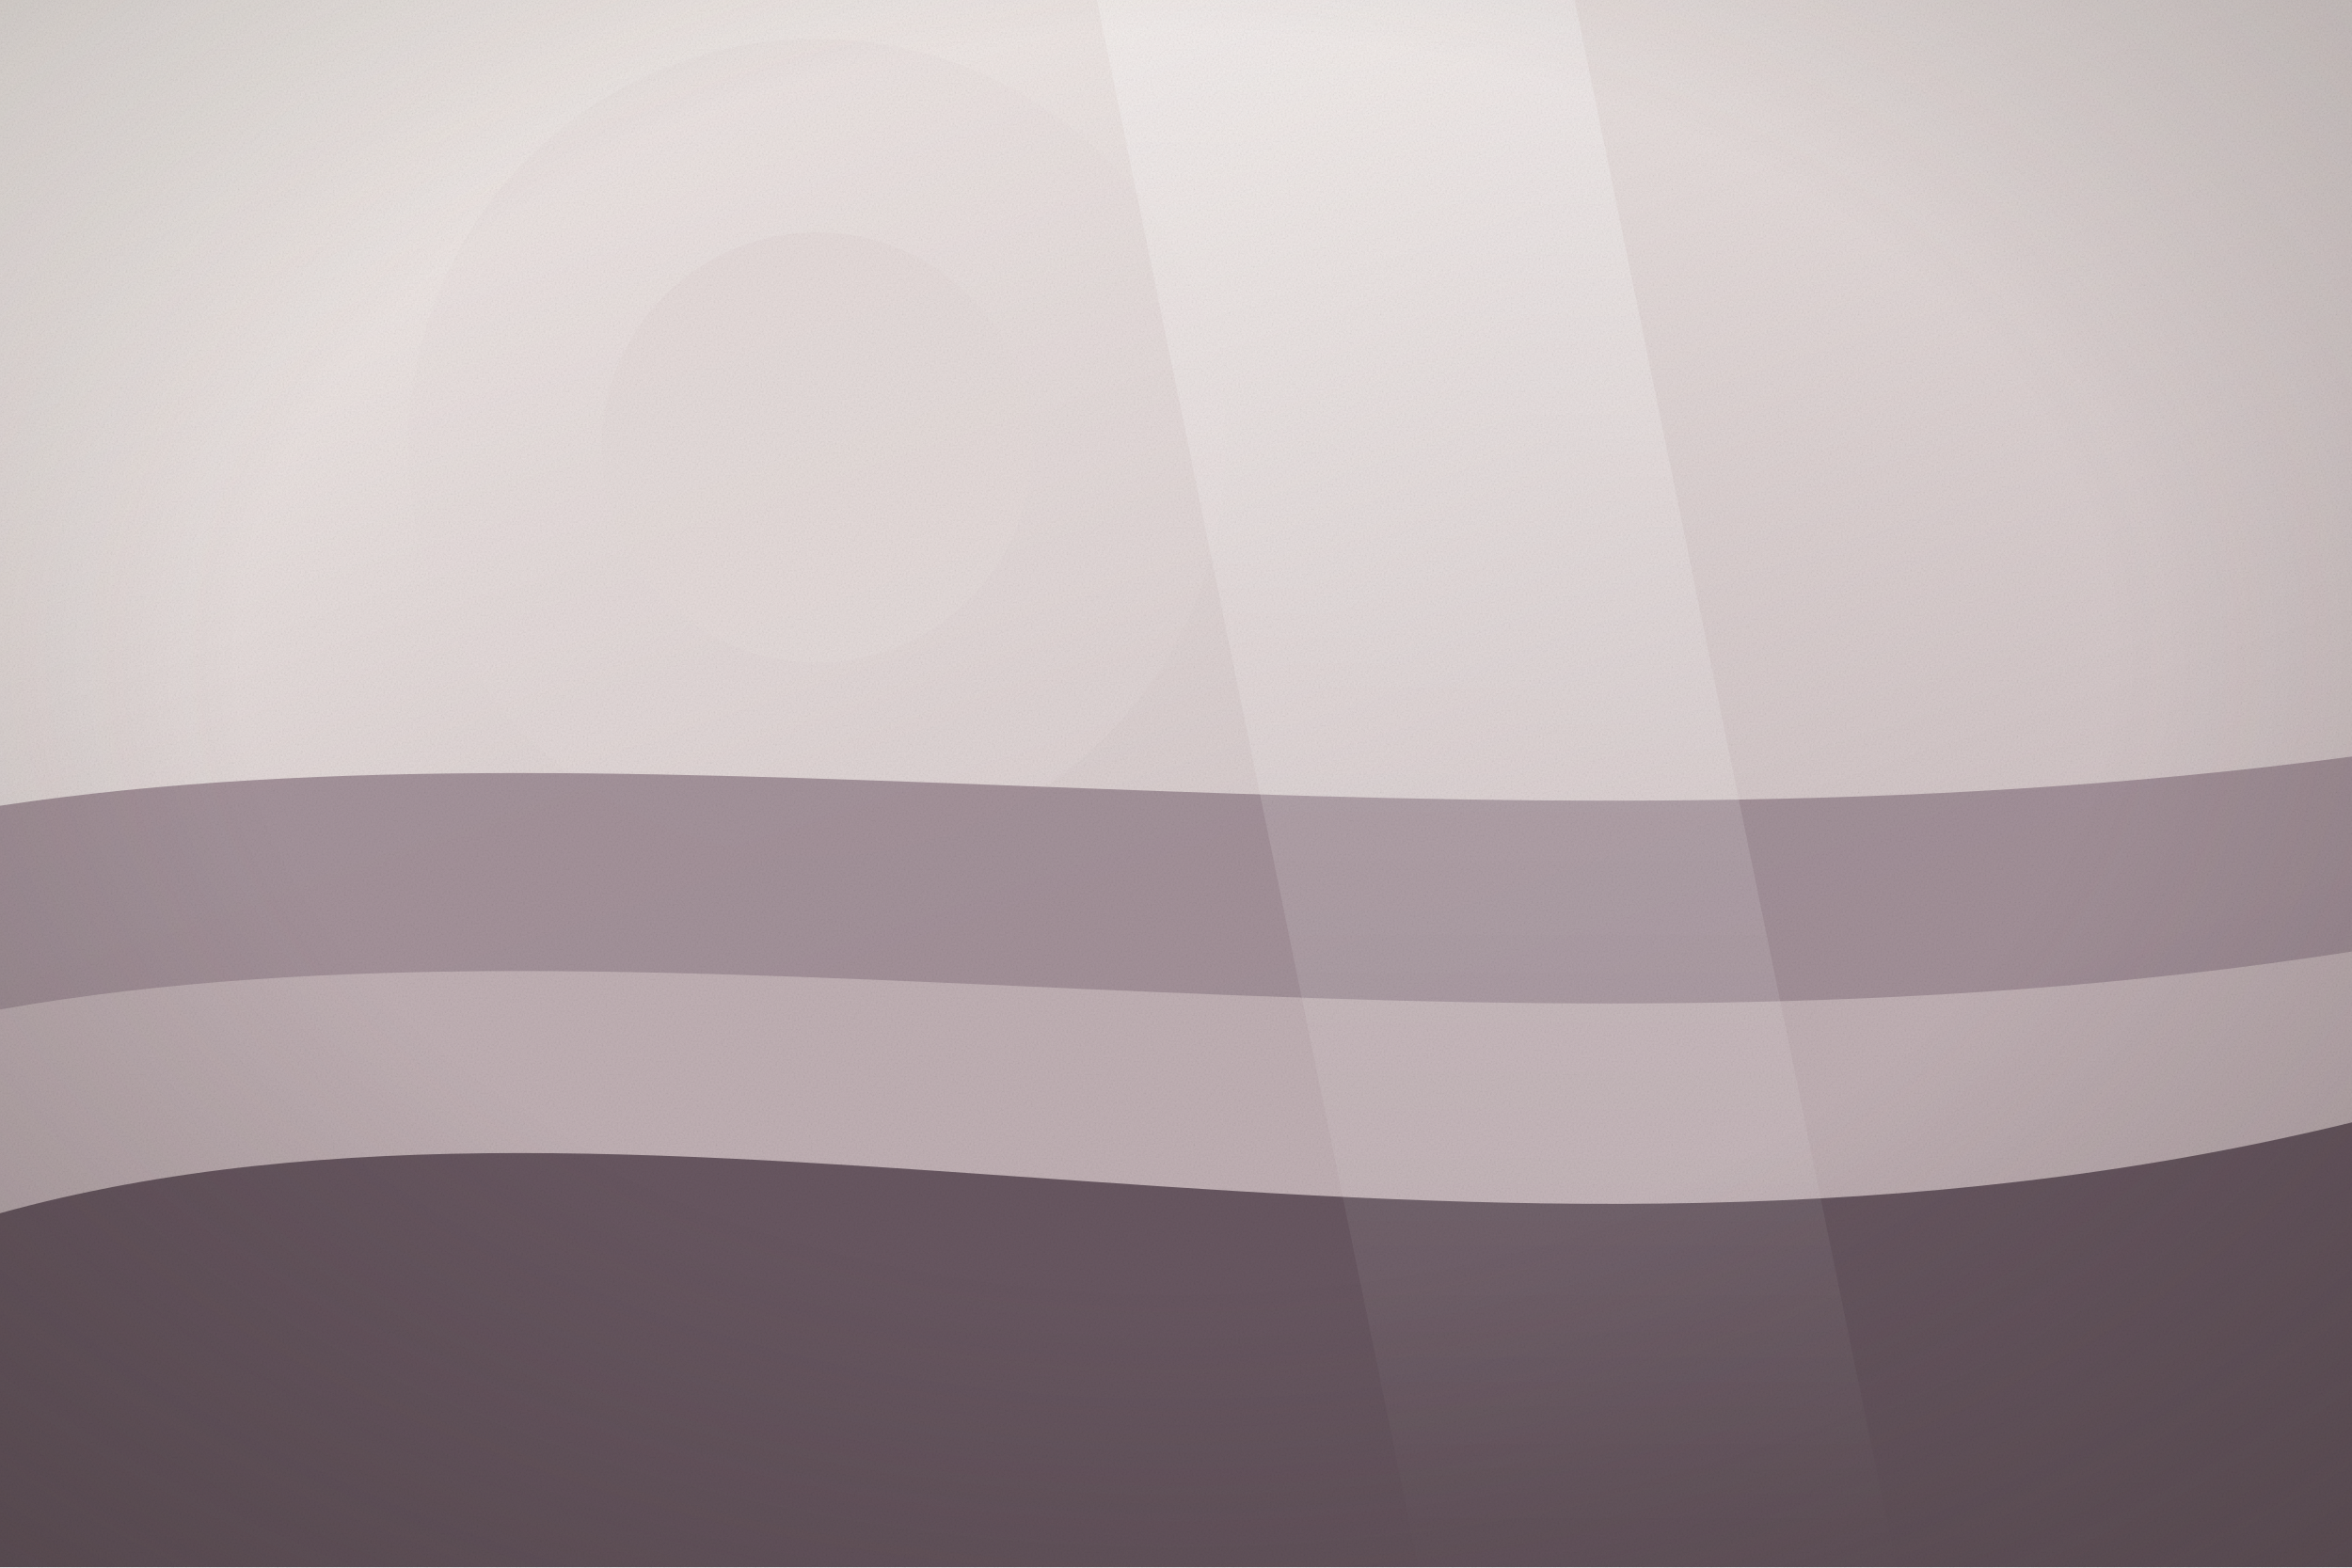
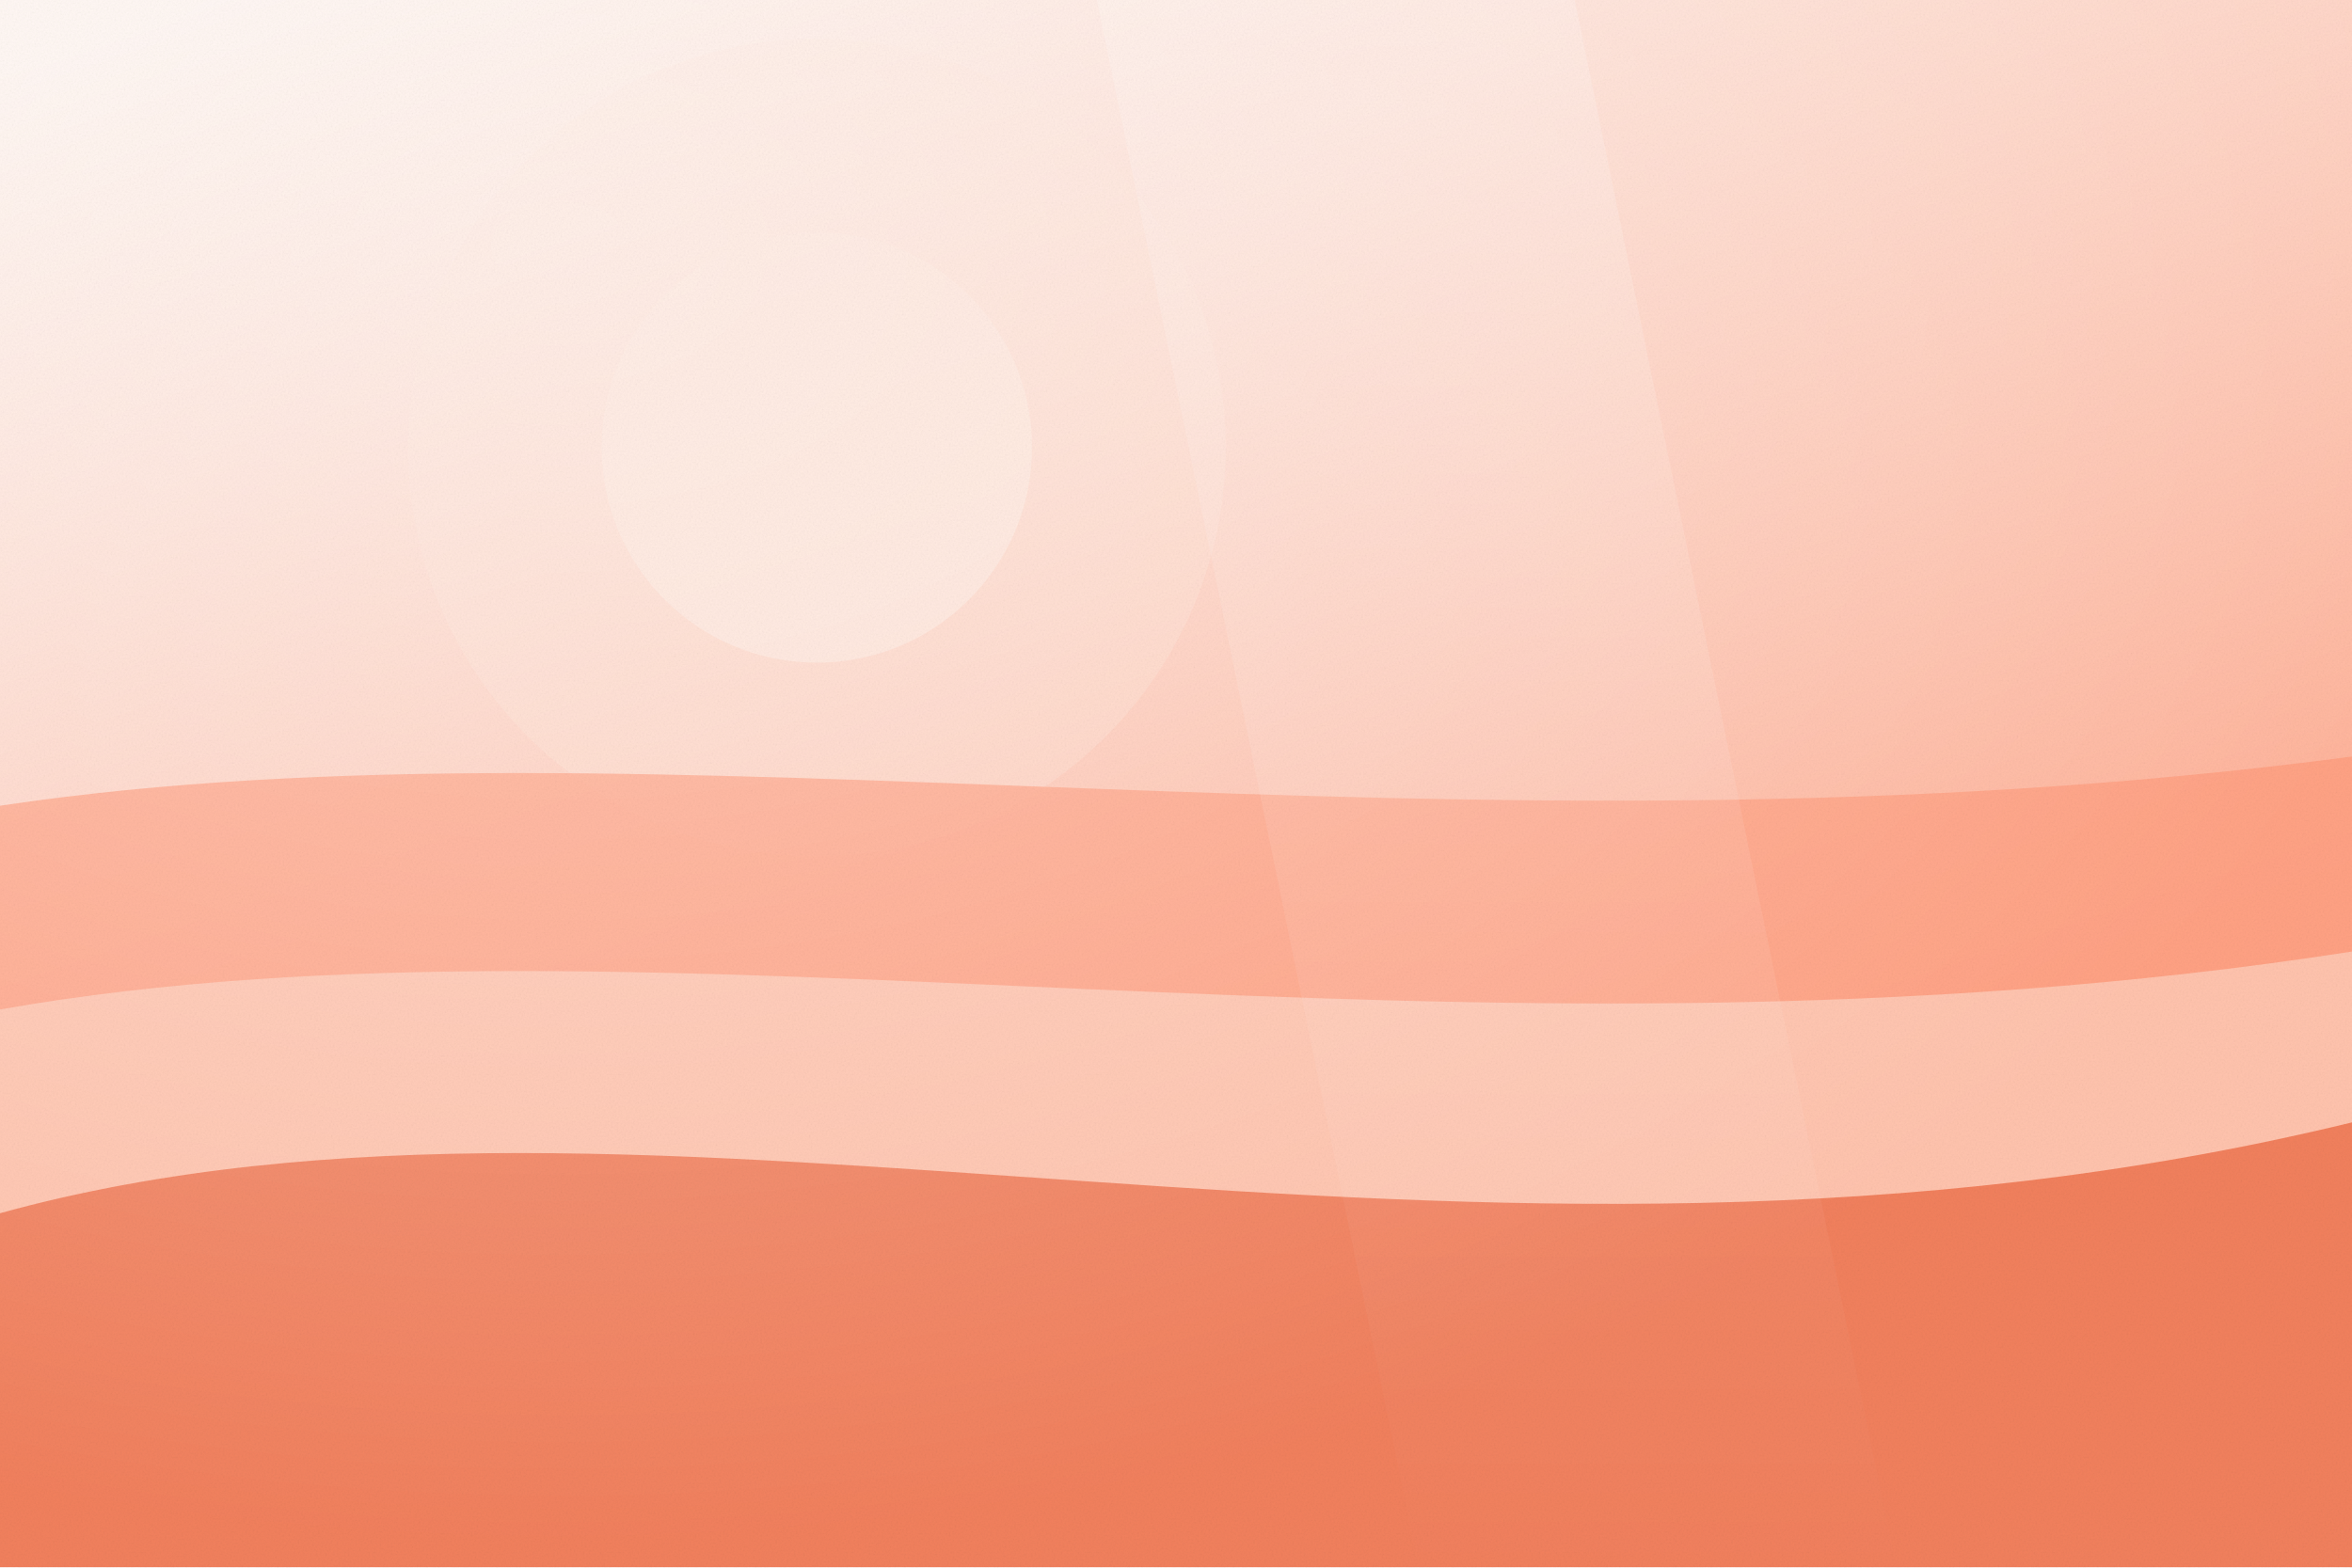
<svg xmlns="http://www.w3.org/2000/svg" viewBox="0 0 1400 933" width="1400" height="933" role="presentation">
  <defs>
    <linearGradient id="sky" x1="0.1" y1="0" x2="0.6" y2="1">
-       <stop offset="0%" stop-color="#F5EFEC" />
-       <stop offset="100%" stop-color="#C3B4B7" />
+       <stop offset="0%" stop-color="#FFF4EF" />
+       <stop offset="100%" stop-color="#FF9F80" />
    </linearGradient>
    <linearGradient id="shaft" x1="0" y1="0" x2="0" y2="1">
-       <stop offset="0%" stop-color="#FFFFFF" stop-opacity="0.5" />
+       <stop offset="0%" stop-color="#FFFFFF" stop-opacity="0.42" />
      <stop offset="100%" stop-color="#FFFFFF" stop-opacity="0" />
    </linearGradient>
-     <radialGradient id="vig" cx="50%" cy="42%" r="76%">
-       <stop offset="52%" stop-color="#2B2622" stop-opacity="0" />
-       <stop offset="100%" stop-color="#2B2622" stop-opacity="0.26" />
+     <radialGradient id="bloom" cx="24%" cy="16%" r="82%">
+       <stop offset="0%" stop-color="#FFFFFF" stop-opacity="0.38" />
+       <stop offset="100%" stop-color="#FFFFFF" stop-opacity="0" />
    </radialGradient>
    <filter id="grain" x="0" y="0" width="100%" height="100%">
      <feTurbulence type="fractalNoise" baseFrequency="0.9" numOctaves="3" stitchTiles="stitch" />
      <feColorMatrix type="saturate" values="0" />
    </filter>
  </defs>
  <rect width="1400" height="933" fill="url(#sky)" />
-   <circle cx="486.2" cy="266.4" r="128.1" fill="#E4DBD9" opacity="0.85" />
-   <circle cx="486.2" cy="266.4" r="243.3" fill="#E4DBD9" opacity="0.3" />
-   <path d="M0 479.7 C 392 421, 868 520.7, 1400 450.4 L 1400 933 L 0 933 Z" fill="#9A8791" opacity="0.85" />
-   <path d="M0 601 C 392 532, 868 649.2, 1400 566.5 L 1400 933 L 0 933 Z" fill="#C3B4B7" opacity="0.9" />
-   <path d="M0 722.3 C 392 614.2, 868 797.9, 1400 668.2 L 1400 933 L 0 933 Z" fill="#5E4E58" opacity="0.9" />
-   <polygon points="652.9,0 937.3,0 1128.8,933 844.5,933" fill="url(#shaft)" opacity="0.55" />
-   <rect width="1400" height="933" fill="url(#vig)" />
-   <rect width="1400" height="933" filter="url(#grain)" opacity="0.2" style="mix-blend-mode:multiply" />
+   <circle cx="486.2" cy="266.4" r="128.1" fill="#FFE4D8" opacity="0.85" />
+   <circle cx="486.2" cy="266.4" r="243.3" fill="#FFE4D8" opacity="0.3" />
+   <path d="M0 479.7 C 392 421, 868 520.7, 1400 450.4 L 1400 933 L 0 933 Z" fill="#FF9F80" opacity="0.85" />
+   <path d="M0 601 C 392 532, 868 649.2, 1400 566.5 L 1400 933 L 0 933 Z" fill="#FFC6B1" opacity="0.9" />
+   <path d="M0 722.3 C 392 614.2, 868 797.9, 1400 668.2 L 1400 933 L 0 933 Z" fill="#F07954" opacity="0.9" />
+   <polygon points="652.9,0 937.3,0 1128.8,933 844.5,933" fill="url(#shaft)" opacity="0.45" />
+   <rect width="1400" height="933" fill="url(#bloom)" />
+   <rect width="1400" height="933" filter="url(#grain)" opacity="0.11" style="mix-blend-mode:multiply" />
</svg>
